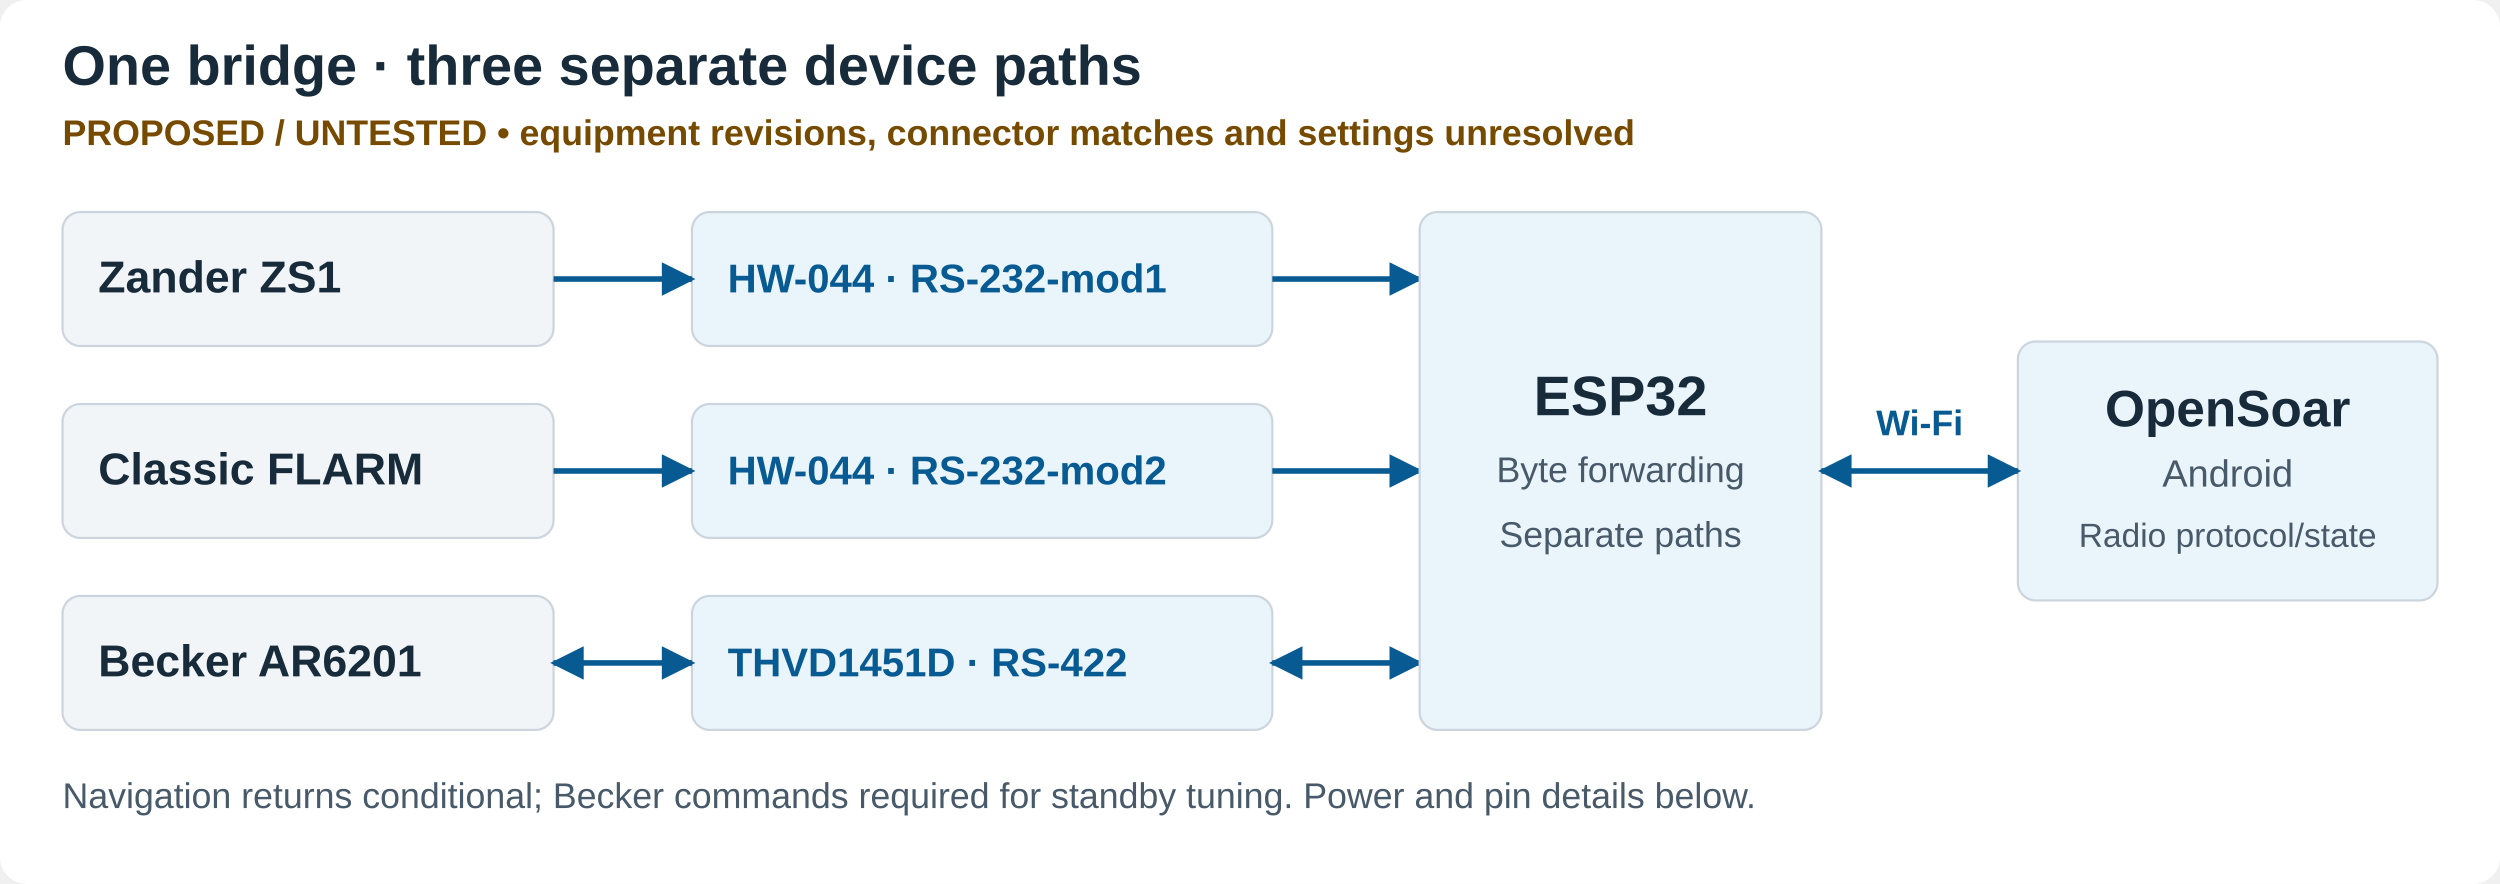
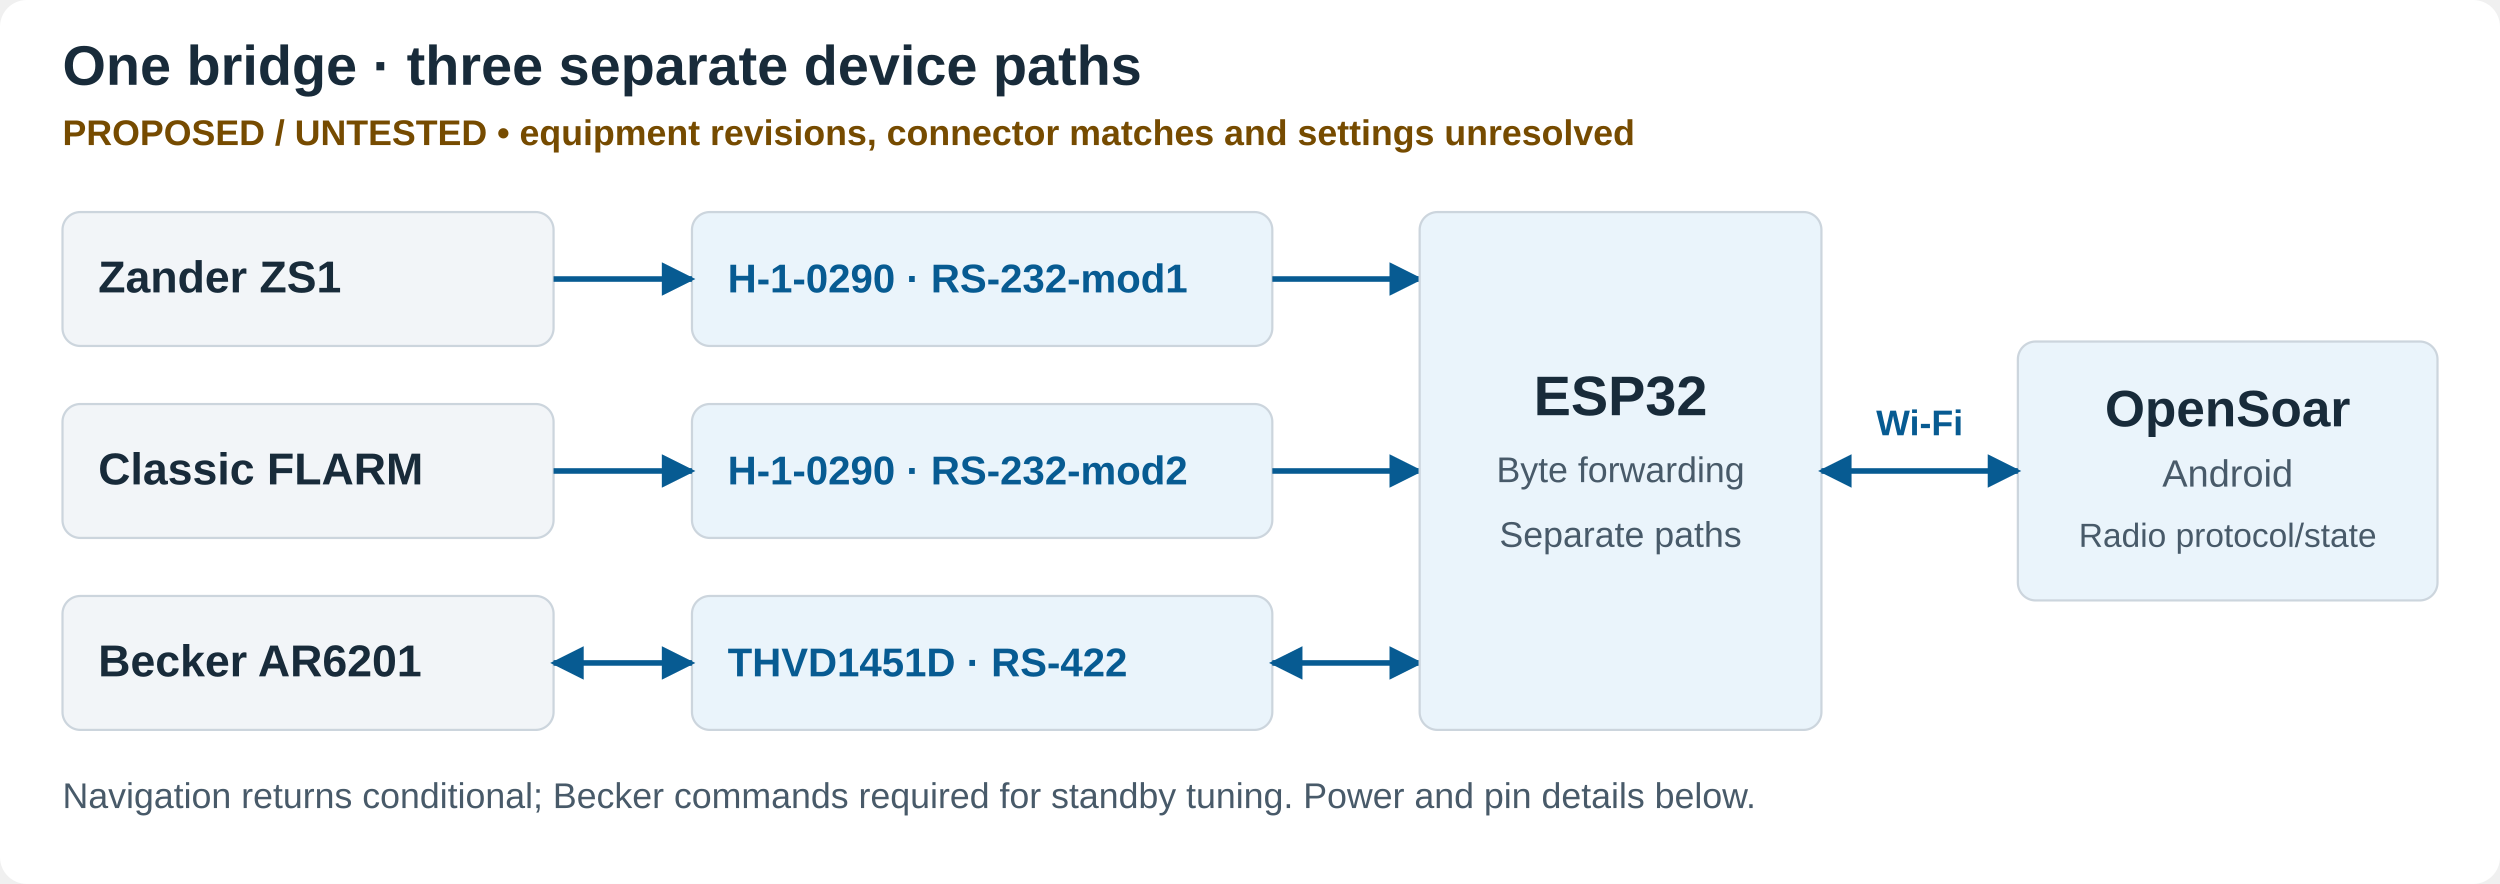
<svg xmlns="http://www.w3.org/2000/svg" width="1120" height="396" viewBox="0 0 1120 396" role="img" aria-labelledby="title desc">
  <defs>
    <marker id="blue" viewBox="0 0 10 10" refX="9" refY="5" markerWidth="6" markerHeight="6" orient="auto-start-reverse">
      <path d="M0 0L10 5L0 10Z" fill="#075b92" />
    </marker>
    <marker id="brown" viewBox="0 0 10 10" refX="9" refY="5" markerWidth="6" markerHeight="6" orient="auto-start-reverse">
      <path d="M0 0L10 5L0 10Z" fill="#873c13" />
    </marker>
    <marker id="grey" viewBox="0 0 10 10" refX="9" refY="5" markerWidth="6" markerHeight="6" orient="auto-start-reverse">
      <path d="M0 0L10 5L0 10Z" fill="#485a69" />
    </marker>
  </defs>
  <rect width="1120" height="100%" rx="12" fill="#ffffff" />
  <text x="28" y="38" font-family="Arial, sans-serif" font-size="25" font-weight="700" fill="#182b3a" text-anchor="start">One bridge · three separate device paths</text>
  <text x="28" y="65" font-family="Arial, sans-serif" font-size="16" font-weight="700" fill="#764b00" text-anchor="start">PROPOSED / UNTESTED • equipment revisions, connector matches and settings unresolved</text>
  <rect x="28" y="95" width="220" height="60" rx="8" fill="#f2f5f8" stroke="#ccd5dd" />
  <text x="44" y="131" font-family="Arial, sans-serif" font-size="20" font-weight="700" fill="#182b3a" text-anchor="start">Zander ZS1</text>
  <rect x="310" y="95" width="260" height="60" rx="8" fill="#eaf4fb" stroke="#ccd5dd" />
-   <text x="326" y="131" font-family="Arial, sans-serif" font-size="18" font-weight="700" fill="#075b92" text-anchor="start">HW-044 · RS-232-mod1</text>
+   <text x="326" y="131" font-family="Arial, sans-serif" font-size="18" font-weight="700" fill="#075b92" text-anchor="start">H-1-0290 · RS-232-mod1</text>
  <path d="M248 125L310 125" fill="none" stroke="#075b92" stroke-width="2.5" marker-end="url(#blue)" />
  <path d="M570 125L636 125" fill="none" stroke="#075b92" stroke-width="2.5" marker-end="url(#blue)" />
  <rect x="28" y="181" width="220" height="60" rx="8" fill="#f2f5f8" stroke="#ccd5dd" />
  <text x="44" y="217" font-family="Arial, sans-serif" font-size="20" font-weight="700" fill="#182b3a" text-anchor="start">Classic FLARM</text>
  <rect x="310" y="181" width="260" height="60" rx="8" fill="#eaf4fb" stroke="#ccd5dd" />
-   <text x="326" y="217" font-family="Arial, sans-serif" font-size="18" font-weight="700" fill="#075b92" text-anchor="start">HW-044 · RS-232-mod2</text>
+   <text x="326" y="217" font-family="Arial, sans-serif" font-size="18" font-weight="700" fill="#075b92" text-anchor="start">H-1-0290 · RS-232-mod2</text>
  <path d="M248 211L310 211" fill="none" stroke="#075b92" stroke-width="2.5" marker-end="url(#blue)" />
  <path d="M570 211L636 211" fill="none" stroke="#075b92" stroke-width="2.5" marker-end="url(#blue)" />
  <rect x="28" y="267" width="220" height="60" rx="8" fill="#f2f5f8" stroke="#ccd5dd" />
  <text x="44" y="303" font-family="Arial, sans-serif" font-size="20" font-weight="700" fill="#182b3a" text-anchor="start">Becker AR6201</text>
  <rect x="310" y="267" width="260" height="60" rx="8" fill="#eaf4fb" stroke="#ccd5dd" />
  <text x="326" y="303" font-family="Arial, sans-serif" font-size="18" font-weight="700" fill="#075b92" text-anchor="start">THVD1451D · RS-422</text>
  <path d="M248 297L310 297" fill="none" stroke="#075b92" stroke-width="2.5" marker-end="url(#blue)" marker-start="url(#blue)" />
  <path d="M570 297L636 297" fill="none" stroke="#075b92" stroke-width="2.5" marker-end="url(#blue)" marker-start="url(#blue)" />
  <rect x="636" y="95" width="180" height="232" rx="8" fill="#eaf4fb" stroke="#ccd5dd" />
  <text x="726" y="186" font-family="Arial, sans-serif" font-size="25" font-weight="700" fill="#182b3a" text-anchor="middle">ESP32</text>
  <text x="726" y="216" font-family="Arial, sans-serif" font-size="16" font-weight="400" fill="#485a69" text-anchor="middle">Byte forwarding</text>
  <text x="726" y="245" font-family="Arial, sans-serif" font-size="16" font-weight="400" fill="#485a69" text-anchor="middle">Separate paths</text>
  <rect x="904" y="153" width="188" height="116" rx="8" fill="#eaf4fb" stroke="#ccd5dd" />
  <text x="998" y="191" font-family="Arial, sans-serif" font-size="23" font-weight="700" fill="#182b3a" text-anchor="middle">OpenSoar</text>
  <text x="998" y="218" font-family="Arial, sans-serif" font-size="17" font-weight="400" fill="#485a69" text-anchor="middle">Android</text>
  <text x="998" y="245" font-family="Arial, sans-serif" font-size="15" font-weight="400" fill="#485a69" text-anchor="middle">Radio protocol/state</text>
  <path d="M816 211L904 211" fill="none" stroke="#075b92" stroke-width="2.5" marker-end="url(#blue)" marker-start="url(#blue)" />
  <text x="860" y="195" font-family="Arial, sans-serif" font-size="16" font-weight="700" fill="#075b92" text-anchor="middle">Wi-Fi</text>
  <text x="28" y="362" font-family="Arial, sans-serif" font-size="16" font-weight="400" fill="#485a69" text-anchor="start">Navigation returns conditional; Becker commands required for standby tuning. Power and pin details below.</text>
</svg>
